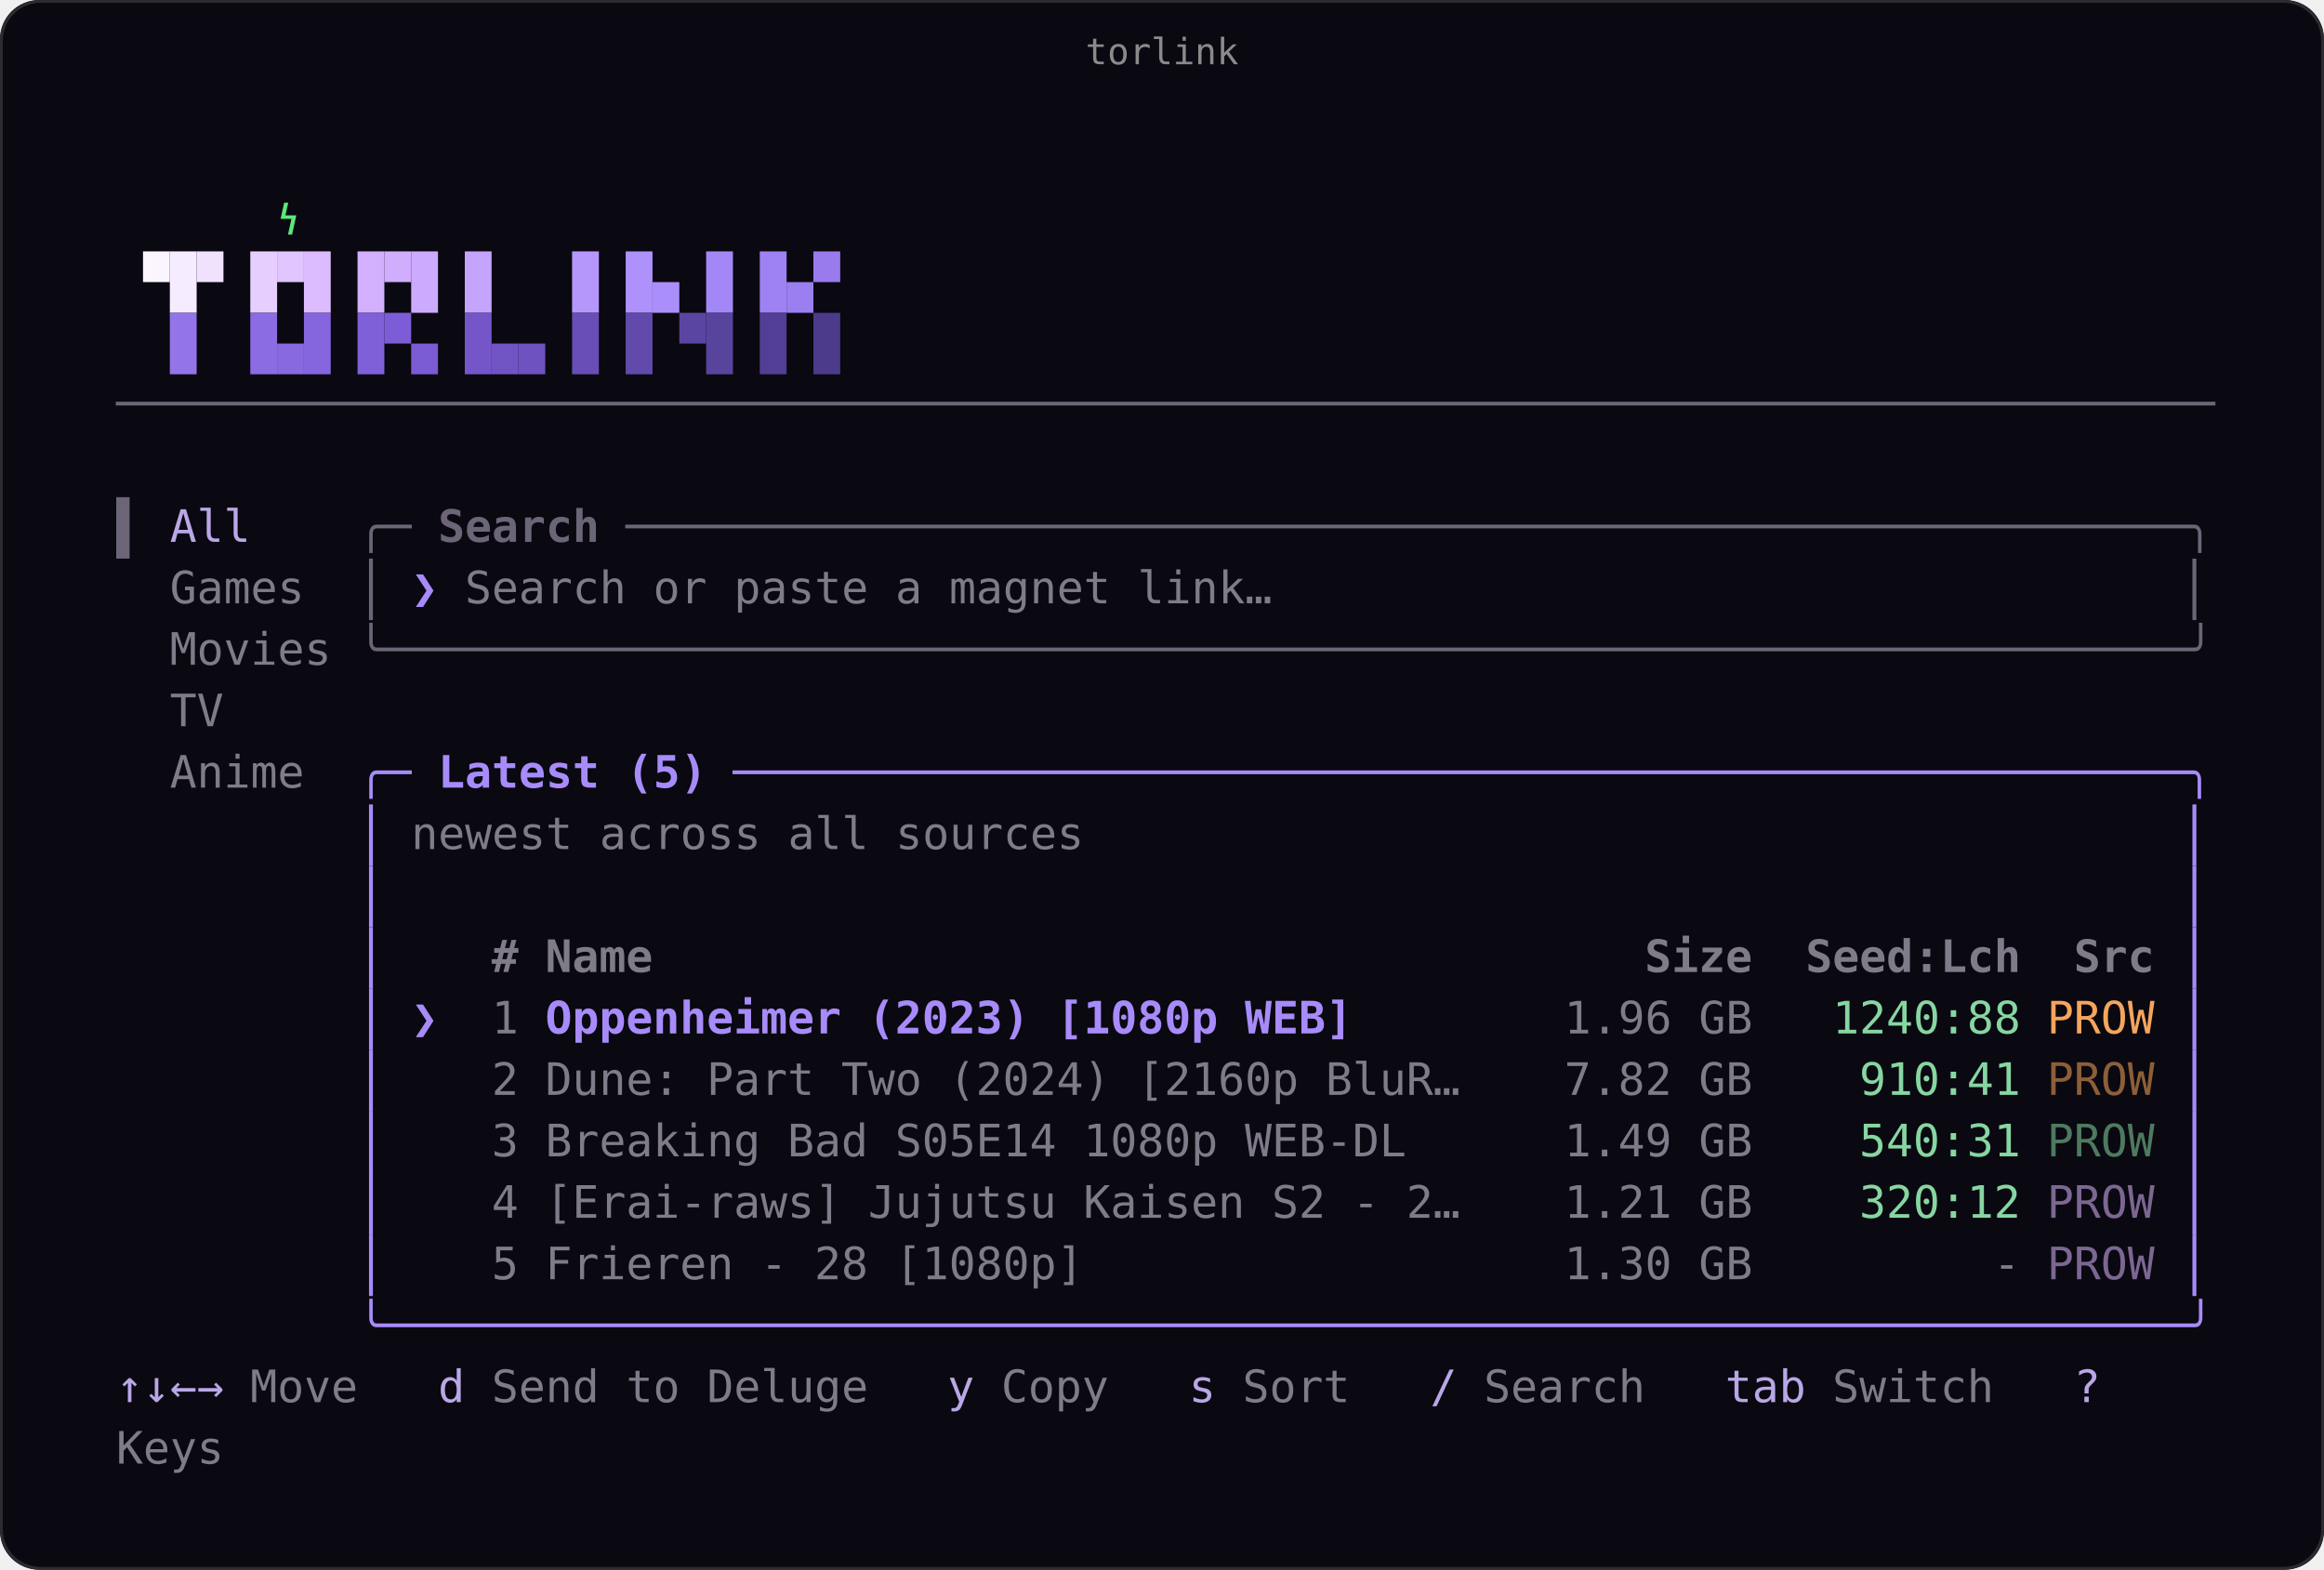
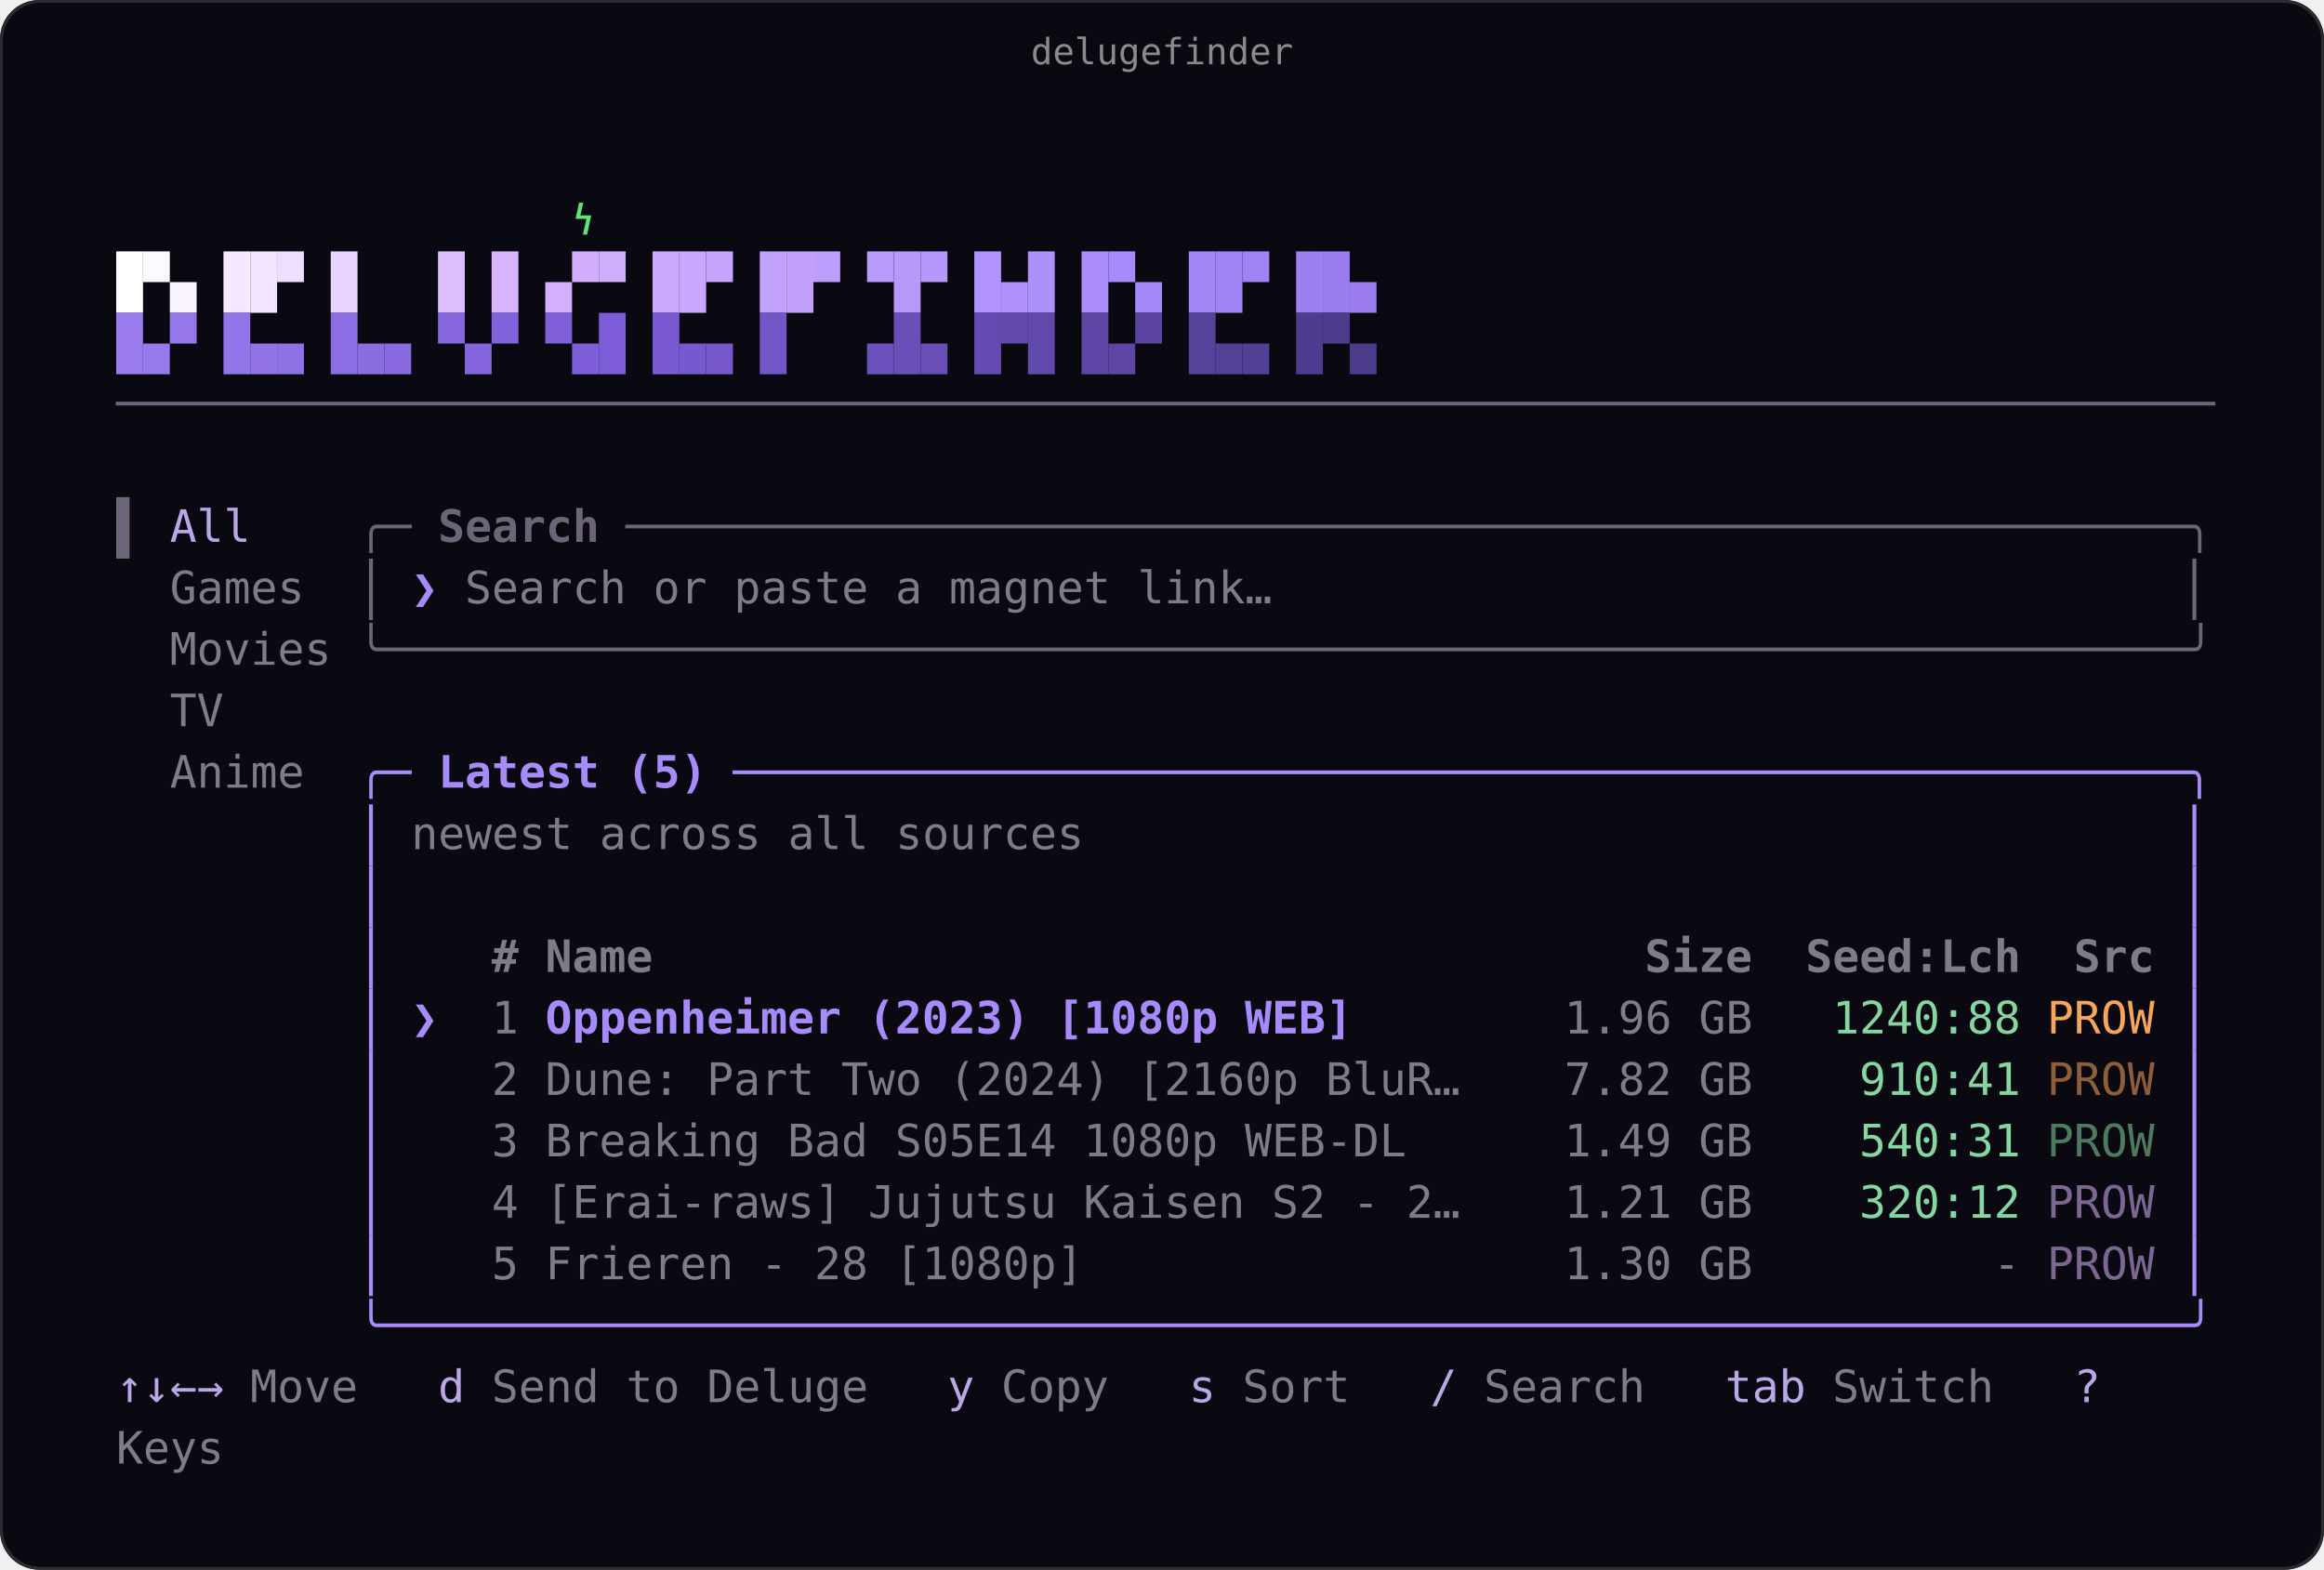
<svg xmlns="http://www.w3.org/2000/svg" width="832" height="562" viewBox="0 0 832 562" style="max-width: 832px; width: 100%; height: auto;" role="img">
  <rect width="100%" height="100%" rx="14" fill="#0a0810" />
  <rect x="0.5" y="0.5" width="831" height="561" rx="14" fill="none" stroke="#2d2b31" stroke-width="1" />
-   <text x="416" y="23" text-anchor="middle" font-family="ui-monospace, &quot;Cascadia Mono&quot;, &quot;SF Mono&quot;, Menlo, Consolas, &quot;DejaVu Sans Mono&quot;, monospace" font-size="13" fill="#8a8a8a">torlink</text>
+   <text x="416" y="23" text-anchor="middle" font-family="ui-monospace, &quot;Cascadia Mono&quot;, &quot;SF Mono&quot;, Menlo, Consolas, &quot;DejaVu Sans Mono&quot;, monospace" font-size="13" fill="#8a8a8a">delugefinder</text>
  <g font-family="ui-monospace, &quot;Cascadia Mono&quot;, &quot;SF Mono&quot;, Menlo, Consolas, &quot;DejaVu Sans Mono&quot;, monospace" font-size="16" fill="#ddd8ea">
-     <text x="99.2" y="84" textLength="9.6" lengthAdjust="spacingAndGlyphs" xml:space="preserve" fill="#5ae87a" font-weight="600">𐓏</text>
-     <rect x="51.2" y="90" width="9.6" height="11" fill="#faf5ff" />
-     <rect x="60.8" y="90" width="9.6" height="22" fill="#f5ecff" />
-     <rect x="70.4" y="90" width="9.6" height="11" fill="#f0e2ff" />
-     <rect x="89.6" y="90" width="9.6" height="22" fill="#e6cffe" />
-     <rect x="99.2" y="90" width="9.6" height="11" fill="#e1c5fe" />
-     <rect x="108.8" y="90" width="9.6" height="22" fill="#dcbcfe" />
-     <rect x="128" y="90" width="9.6" height="22" fill="#d3b0fe" />
-     <rect x="137.6" y="90" width="9.6" height="11" fill="#d0adfd" />
-     <rect x="147.2" y="90" width="9.6" height="22" fill="#ccaafd" />
-     <rect x="166.4" y="90" width="9.6" height="22" fill="#c4a4fc" />
-     <rect x="204.8" y="90" width="9.6" height="22" fill="#b597fb" />
-     <rect x="224" y="90" width="9.6" height="22" fill="#ae91fb" />
-     <rect x="233.6" y="101" width="9.6" height="11" fill="#aa8efa" />
-     <rect x="252.8" y="90" width="9.6" height="22" fill="#a487f7" />
-     <rect x="272" y="90" width="9.6" height="22" fill="#9e81f3" />
-     <rect x="281.6" y="101" width="9.6" height="11" fill="#9b7ef0" />
-     <rect x="291.2" y="90" width="9.6" height="11" fill="#997bee" />
-     <rect x="60.8" y="112" width="9.6" height="22" fill="#9375e9" />
-     <rect x="89.6" y="112" width="9.6" height="22" fill="#8b6ce2" />
-     <rect x="99.2" y="123" width="9.6" height="11" fill="#8869e0" />
-     <rect x="108.8" y="112" width="9.6" height="22" fill="#8566de" />
-     <rect x="128" y="112" width="9.6" height="22" fill="#8060d9" />
-     <rect x="137.6" y="112" width="9.6" height="11" fill="#7d5dd7" />
-     <rect x="147.2" y="123" width="9.6" height="11" fill="#7a5bd3" />
-     <rect x="166.4" y="112" width="9.6" height="22" fill="#7456c9" />
-     <rect x="176" y="123" width="9.6" height="11" fill="#7154c4" />
-     <rect x="185.6" y="123" width="9.6" height="11" fill="#6e52c0" />
-     <rect x="204.8" y="112" width="9.6" height="22" fill="#684eb6" />
-     <rect x="224" y="112" width="9.6" height="22" fill="#6249ac" />
-     <rect x="243.2" y="112" width="9.6" height="11" fill="#5b45a2" />
-     <rect x="252.8" y="112" width="9.6" height="22" fill="#58439d" />
-     <rect x="272" y="112" width="9.6" height="22" fill="#523e94" />
-     <rect x="291.2" y="112" width="9.6" height="22" fill="#4c3a8a" />
+     <text x="204.8" y="84" textLength="9.6" lengthAdjust="spacingAndGlyphs" xml:space="preserve" fill="#5ae87a" font-weight="600">𐓏</text>
+     <rect x="41.6" y="90" width="9.6" height="22" fill="#ffffff" />
+     <rect x="51.2" y="90" width="9.6" height="11" fill="#fcfaff" />
+     <rect x="60.8" y="101" width="9.6" height="11" fill="#f9f4ff" />
+     <rect x="80" y="90" width="9.6" height="22" fill="#f4e9ff" />
+     <rect x="89.6" y="90" width="9.6" height="22" fill="#f1e4ff" />
+     <rect x="99.2" y="90" width="9.6" height="11" fill="#eedeff" />
+     <rect x="118.4" y="90" width="9.6" height="22" fill="#e8d4fe" />
+     <rect x="156.8" y="90" width="9.6" height="22" fill="#ddbefe" />
+     <rect x="176" y="90" width="9.6" height="22" fill="#d8b4fe" />
+     <rect x="195.2" y="101" width="9.6" height="11" fill="#d3b0fe" />
+     <rect x="204.8" y="90" width="9.6" height="11" fill="#d1aefd" />
+     <rect x="214.4" y="90" width="9.6" height="11" fill="#cfadfd" />
+     <rect x="233.6" y="90" width="9.6" height="22" fill="#cba9fd" />
+     <rect x="243.2" y="90" width="9.6" height="22" fill="#c9a7fd" />
+     <rect x="252.8" y="90" width="9.6" height="11" fill="#c7a5fd" />
+     <rect x="272" y="90" width="9.6" height="22" fill="#c2a2fc" />
+     <rect x="281.6" y="90" width="9.6" height="22" fill="#c0a0fc" />
+     <rect x="291.2" y="90" width="9.6" height="11" fill="#be9efc" />
+     <rect x="310.4" y="90" width="9.6" height="11" fill="#ba9bfc" />
+     <rect x="320" y="90" width="9.6" height="22" fill="#b899fb" />
+     <rect x="329.6" y="90" width="9.6" height="11" fill="#b597fb" />
+     <rect x="348.8" y="90" width="9.6" height="22" fill="#b194fb" />
+     <rect x="358.4" y="101" width="9.6" height="11" fill="#af92fb" />
+     <rect x="368" y="90" width="9.6" height="22" fill="#ad90fa" />
+     <rect x="387.2" y="90" width="9.6" height="22" fill="#a98cfa" />
+     <rect x="396.8" y="90" width="9.6" height="11" fill="#a78bfa" />
+     <rect x="406.4" y="101" width="9.6" height="11" fill="#a589f8" />
+     <rect x="425.6" y="90" width="9.6" height="22" fill="#a286f6" />
+     <rect x="435.2" y="90" width="9.6" height="22" fill="#a084f5" />
+     <rect x="444.8" y="90" width="9.6" height="11" fill="#9f82f3" />
+     <rect x="464" y="90" width="9.6" height="22" fill="#9c7ff1" />
+     <rect x="473.6" y="90" width="9.6" height="22" fill="#9a7def" />
+     <rect x="483.2" y="101" width="9.6" height="11" fill="#997bee" />
+     <rect x="41.6" y="112" width="9.6" height="22" fill="#997bee" />
+     <rect x="51.2" y="123" width="9.6" height="11" fill="#977aed" />
+     <rect x="60.8" y="112" width="9.6" height="11" fill="#9678eb" />
+     <rect x="80" y="112" width="9.6" height="22" fill="#9275e9" />
+     <rect x="89.6" y="123" width="9.6" height="11" fill="#9173e7" />
+     <rect x="99.2" y="123" width="9.6" height="11" fill="#8f71e6" />
+     <rect x="118.4" y="112" width="9.6" height="22" fill="#8c6ee4" />
+     <rect x="128" y="123" width="9.6" height="11" fill="#8b6ce2" />
+     <rect x="137.6" y="123" width="9.6" height="11" fill="#896ae1" />
+     <rect x="156.8" y="112" width="9.6" height="11" fill="#8667de" />
+     <rect x="166.4" y="123" width="9.6" height="11" fill="#8465dd" />
+     <rect x="176" y="112" width="9.6" height="11" fill="#8363dc" />
+     <rect x="195.2" y="112" width="9.6" height="11" fill="#8060d9" />
+     <rect x="204.8" y="123" width="9.6" height="11" fill="#7e5ed8" />
+     <rect x="214.4" y="112" width="9.6" height="22" fill="#7d5dd7" />
+     <rect x="233.6" y="112" width="9.6" height="22" fill="#795ad2" />
+     <rect x="243.2" y="123" width="9.6" height="11" fill="#7759cf" />
+     <rect x="252.8" y="123" width="9.6" height="11" fill="#7658cc" />
+     <rect x="272" y="112" width="9.6" height="22" fill="#7255c7" />
+     <rect x="310.4" y="123" width="9.6" height="11" fill="#6b50bc" />
+     <rect x="320" y="112" width="9.6" height="22" fill="#6a4fb9" />
+     <rect x="329.6" y="123" width="9.6" height="11" fill="#684eb6" />
+     <rect x="348.8" y="112" width="9.6" height="22" fill="#644bb1" />
+     <rect x="358.4" y="112" width="9.6" height="11" fill="#634aae" />
+     <rect x="368" y="112" width="9.6" height="22" fill="#6149ab" />
+     <rect x="387.2" y="112" width="9.6" height="22" fill="#5d46a6" />
+     <rect x="396.8" y="123" width="9.6" height="11" fill="#5c45a3" />
+     <rect x="406.4" y="112" width="9.6" height="11" fill="#5a44a0" />
+     <rect x="425.6" y="112" width="9.6" height="22" fill="#56419b" />
+     <rect x="435.2" y="123" width="9.6" height="11" fill="#554098" />
+     <rect x="444.8" y="123" width="9.6" height="11" fill="#533f95" />
+     <rect x="464" y="112" width="9.6" height="22" fill="#4f3c90" />
+     <rect x="473.6" y="112" width="9.6" height="11" fill="#4e3b8d" />
+     <rect x="483.2" y="123" width="9.6" height="11" fill="#4c3a8a" />
    <text x="41.6" y="150" textLength="748.8" lengthAdjust="spacingAndGlyphs" xml:space="preserve" fill="#6b6577">──────────────────────────────────────────────────────────────────────────────</text>
    <rect x="41.6" y="178" width="4.8" height="22" fill="#6b6577" />
    <text x="60.8" y="194" textLength="28.8" lengthAdjust="spacingAndGlyphs" xml:space="preserve" fill="#b9a7e6">All</text>
    <text x="128" y="194" textLength="19.2" lengthAdjust="spacingAndGlyphs" xml:space="preserve" fill="#6b6577">╭─</text>
    <text x="156.8" y="194" textLength="57.6" lengthAdjust="spacingAndGlyphs" xml:space="preserve" fill="#6b6577" font-weight="600">Search</text>
    <text x="224" y="194" textLength="566.4" lengthAdjust="spacingAndGlyphs" xml:space="preserve" fill="#6b6577">──────────────────────────────────────────────────────────╮</text>
    <text x="60.8" y="216" textLength="48" lengthAdjust="spacingAndGlyphs" xml:space="preserve" fill-opacity="0.55">Games</text>
    <rect x="132.1" y="200" width="1.4" height="22" fill="#6b6577" />
    <text x="147.2" y="216" textLength="9.6" lengthAdjust="spacingAndGlyphs" xml:space="preserve" fill="#a78bfa">❯</text>
    <text x="166.4" y="216" textLength="288" lengthAdjust="spacingAndGlyphs" xml:space="preserve" fill-opacity="0.55">Search or paste a magnet link…</text>
    <rect x="784.9" y="200" width="1.4" height="22" fill="#6b6577" />
    <text x="60.8" y="238" textLength="57.6" lengthAdjust="spacingAndGlyphs" xml:space="preserve" fill-opacity="0.55">Movies</text>
    <text x="128" y="238" textLength="662.4" lengthAdjust="spacingAndGlyphs" xml:space="preserve" fill="#6b6577">╰───────────────────────────────────────────────────────────────────╯</text>
    <text x="60.8" y="260" textLength="19.2" lengthAdjust="spacingAndGlyphs" xml:space="preserve" fill-opacity="0.55">TV</text>
    <text x="60.8" y="282" textLength="48" lengthAdjust="spacingAndGlyphs" xml:space="preserve" fill-opacity="0.55">Anime</text>
    <text x="128" y="282" textLength="19.2" lengthAdjust="spacingAndGlyphs" xml:space="preserve" fill="#a78bfa">╭─</text>
    <text x="156.8" y="282" textLength="96" lengthAdjust="spacingAndGlyphs" xml:space="preserve" fill="#a78bfa" font-weight="600">Latest (5)</text>
    <text x="262.4" y="282" textLength="528" lengthAdjust="spacingAndGlyphs" xml:space="preserve" fill="#a78bfa">──────────────────────────────────────────────────────╮</text>
    <rect x="132.1" y="288" width="1.4" height="22" fill="#a78bfa" />
    <text x="147.2" y="304" textLength="240" lengthAdjust="spacingAndGlyphs" xml:space="preserve" fill-opacity="0.55">newest across all sources</text>
    <rect x="784.9" y="288" width="1.4" height="22" fill="#a78bfa" />
    <rect x="132.1" y="310" width="1.4" height="22" fill="#a78bfa" />
    <rect x="784.9" y="310" width="1.4" height="22" fill="#a78bfa" />
    <rect x="132.1" y="332" width="1.4" height="22" fill="#a78bfa" />
    <text x="176" y="348" textLength="9.6" lengthAdjust="spacingAndGlyphs" xml:space="preserve" fill-opacity="0.55" font-weight="600">#</text>
    <text x="195.2" y="348" textLength="38.4" lengthAdjust="spacingAndGlyphs" xml:space="preserve" fill-opacity="0.55" font-weight="600">Name</text>
    <text x="588.8" y="348" textLength="38.4" lengthAdjust="spacingAndGlyphs" xml:space="preserve" fill-opacity="0.55" font-weight="600">Size</text>
    <text x="646.4" y="348" textLength="76.8" lengthAdjust="spacingAndGlyphs" xml:space="preserve" fill-opacity="0.55" font-weight="600">Seed:Lch</text>
    <text x="742.4" y="348" textLength="28.8" lengthAdjust="spacingAndGlyphs" xml:space="preserve" fill-opacity="0.55" font-weight="600">Src</text>
    <rect x="784.9" y="332" width="1.4" height="22" fill="#a78bfa" />
    <rect x="132.1" y="354" width="1.4" height="22" fill="#a78bfa" />
    <text x="147.2" y="370" textLength="9.6" lengthAdjust="spacingAndGlyphs" xml:space="preserve" fill="#a78bfa">❯</text>
    <text x="176" y="370" textLength="9.6" lengthAdjust="spacingAndGlyphs" xml:space="preserve" fill-opacity="0.55">1</text>
    <text x="195.2" y="370" textLength="288" lengthAdjust="spacingAndGlyphs" xml:space="preserve" fill="#a78bfa" font-weight="600">Oppenheimer (2023) [1080p WEB]</text>
    <text x="560" y="370" textLength="67.2" lengthAdjust="spacingAndGlyphs" xml:space="preserve" fill-opacity="0.55">1.96 GB</text>
    <text x="656" y="370" textLength="67.2" lengthAdjust="spacingAndGlyphs" xml:space="preserve" fill="#86d6a2">1240:88</text>
    <text x="732.8" y="370" textLength="38.4" lengthAdjust="spacingAndGlyphs" xml:space="preserve" fill="#f6a55c">PROW</text>
    <rect x="784.9" y="354" width="1.4" height="22" fill="#a78bfa" />
    <rect x="132.1" y="376" width="1.4" height="22" fill="#a78bfa" />
    <text x="176" y="392" textLength="9.6" lengthAdjust="spacingAndGlyphs" xml:space="preserve" fill-opacity="0.55">2</text>
    <text x="195.2" y="392" textLength="326.4" lengthAdjust="spacingAndGlyphs" xml:space="preserve" fill-opacity="0.55">Dune: Part Two (2024) [2160p BluR…</text>
    <text x="560" y="392" textLength="67.2" lengthAdjust="spacingAndGlyphs" xml:space="preserve" fill-opacity="0.55">7.82 GB</text>
    <text x="665.6" y="392" textLength="57.6" lengthAdjust="spacingAndGlyphs" xml:space="preserve" fill="#86d6a2">910:41</text>
    <text x="732.8" y="392" textLength="38.4" lengthAdjust="spacingAndGlyphs" xml:space="preserve" fill="#f6a55c" fill-opacity="0.55">PROW</text>
    <rect x="784.9" y="376" width="1.4" height="22" fill="#a78bfa" />
    <rect x="132.1" y="398" width="1.4" height="22" fill="#a78bfa" />
    <text x="176" y="414" textLength="9.6" lengthAdjust="spacingAndGlyphs" xml:space="preserve" fill-opacity="0.55">3</text>
    <text x="195.2" y="414" textLength="307.2" lengthAdjust="spacingAndGlyphs" xml:space="preserve" fill-opacity="0.55">Breaking Bad S05E14 1080p WEB-DL</text>
    <text x="560" y="414" textLength="67.2" lengthAdjust="spacingAndGlyphs" xml:space="preserve" fill-opacity="0.55">1.49 GB</text>
    <text x="665.6" y="414" textLength="57.6" lengthAdjust="spacingAndGlyphs" xml:space="preserve" fill="#86d6a2">540:31</text>
    <text x="732.8" y="414" textLength="38.4" lengthAdjust="spacingAndGlyphs" xml:space="preserve" fill="#86d6a2" fill-opacity="0.55">PROW</text>
    <rect x="784.9" y="398" width="1.4" height="22" fill="#a78bfa" />
    <rect x="132.1" y="420" width="1.4" height="22" fill="#a78bfa" />
    <text x="176" y="436" textLength="9.6" lengthAdjust="spacingAndGlyphs" xml:space="preserve" fill-opacity="0.55">4</text>
    <text x="195.2" y="436" textLength="326.4" lengthAdjust="spacingAndGlyphs" xml:space="preserve" fill-opacity="0.55">[Erai-raws] Jujutsu Kaisen S2 - 2…</text>
    <text x="560" y="436" textLength="67.2" lengthAdjust="spacingAndGlyphs" xml:space="preserve" fill-opacity="0.55">1.21 GB</text>
    <text x="665.6" y="436" textLength="57.6" lengthAdjust="spacingAndGlyphs" xml:space="preserve" fill="#86d6a2">320:12</text>
    <text x="732.8" y="436" textLength="38.4" lengthAdjust="spacingAndGlyphs" xml:space="preserve" fill="#d8b4fe" fill-opacity="0.55">PROW</text>
    <rect x="784.9" y="420" width="1.4" height="22" fill="#a78bfa" />
    <rect x="132.1" y="442" width="1.4" height="22" fill="#a78bfa" />
    <text x="176" y="458" textLength="9.6" lengthAdjust="spacingAndGlyphs" xml:space="preserve" fill-opacity="0.55">5</text>
    <text x="195.2" y="458" textLength="192" lengthAdjust="spacingAndGlyphs" xml:space="preserve" fill-opacity="0.55">Frieren - 28 [1080p]</text>
    <text x="560" y="458" textLength="67.2" lengthAdjust="spacingAndGlyphs" xml:space="preserve" fill-opacity="0.55">1.30 GB</text>
    <text x="713.6" y="458" textLength="9.6" lengthAdjust="spacingAndGlyphs" xml:space="preserve" fill-opacity="0.55">-</text>
    <text x="732.8" y="458" textLength="38.4" lengthAdjust="spacingAndGlyphs" xml:space="preserve" fill="#d8b4fe" fill-opacity="0.55">PROW</text>
    <rect x="784.9" y="442" width="1.4" height="22" fill="#a78bfa" />
    <text x="128" y="480" textLength="662.4" lengthAdjust="spacingAndGlyphs" xml:space="preserve" fill="#a78bfa">╰───────────────────────────────────────────────────────────────────╯</text>
    <text x="41.6" y="502" textLength="38.4" lengthAdjust="spacingAndGlyphs" xml:space="preserve" fill="#b9a7e6">↑↓←→</text>
    <text x="89.6" y="502" textLength="38.4" lengthAdjust="spacingAndGlyphs" xml:space="preserve" fill-opacity="0.55">Move</text>
    <text x="156.8" y="502" textLength="9.6" lengthAdjust="spacingAndGlyphs" xml:space="preserve" fill="#b9a7e6">d</text>
    <text x="176" y="502" textLength="134.4" lengthAdjust="spacingAndGlyphs" xml:space="preserve" fill-opacity="0.55">Send to Deluge</text>
    <text x="339.2" y="502" textLength="9.6" lengthAdjust="spacingAndGlyphs" xml:space="preserve" fill="#b9a7e6">y</text>
    <text x="358.4" y="502" textLength="38.4" lengthAdjust="spacingAndGlyphs" xml:space="preserve" fill-opacity="0.55">Copy</text>
    <text x="425.6" y="502" textLength="9.6" lengthAdjust="spacingAndGlyphs" xml:space="preserve" fill="#b9a7e6">s</text>
    <text x="444.8" y="502" textLength="38.4" lengthAdjust="spacingAndGlyphs" xml:space="preserve" fill-opacity="0.55">Sort</text>
    <text x="512" y="502" textLength="9.6" lengthAdjust="spacingAndGlyphs" xml:space="preserve" fill="#b9a7e6">/</text>
    <text x="531.2" y="502" textLength="57.6" lengthAdjust="spacingAndGlyphs" xml:space="preserve" fill-opacity="0.55">Search</text>
    <text x="617.6" y="502" textLength="28.8" lengthAdjust="spacingAndGlyphs" xml:space="preserve" fill="#b9a7e6">tab</text>
    <text x="656" y="502" textLength="57.6" lengthAdjust="spacingAndGlyphs" xml:space="preserve" fill-opacity="0.55">Switch</text>
    <text x="742.4" y="502" textLength="9.6" lengthAdjust="spacingAndGlyphs" xml:space="preserve" fill="#b9a7e6">?</text>
    <text x="41.6" y="524" textLength="38.4" lengthAdjust="spacingAndGlyphs" xml:space="preserve" fill-opacity="0.55">Keys</text>
  </g>
</svg>
